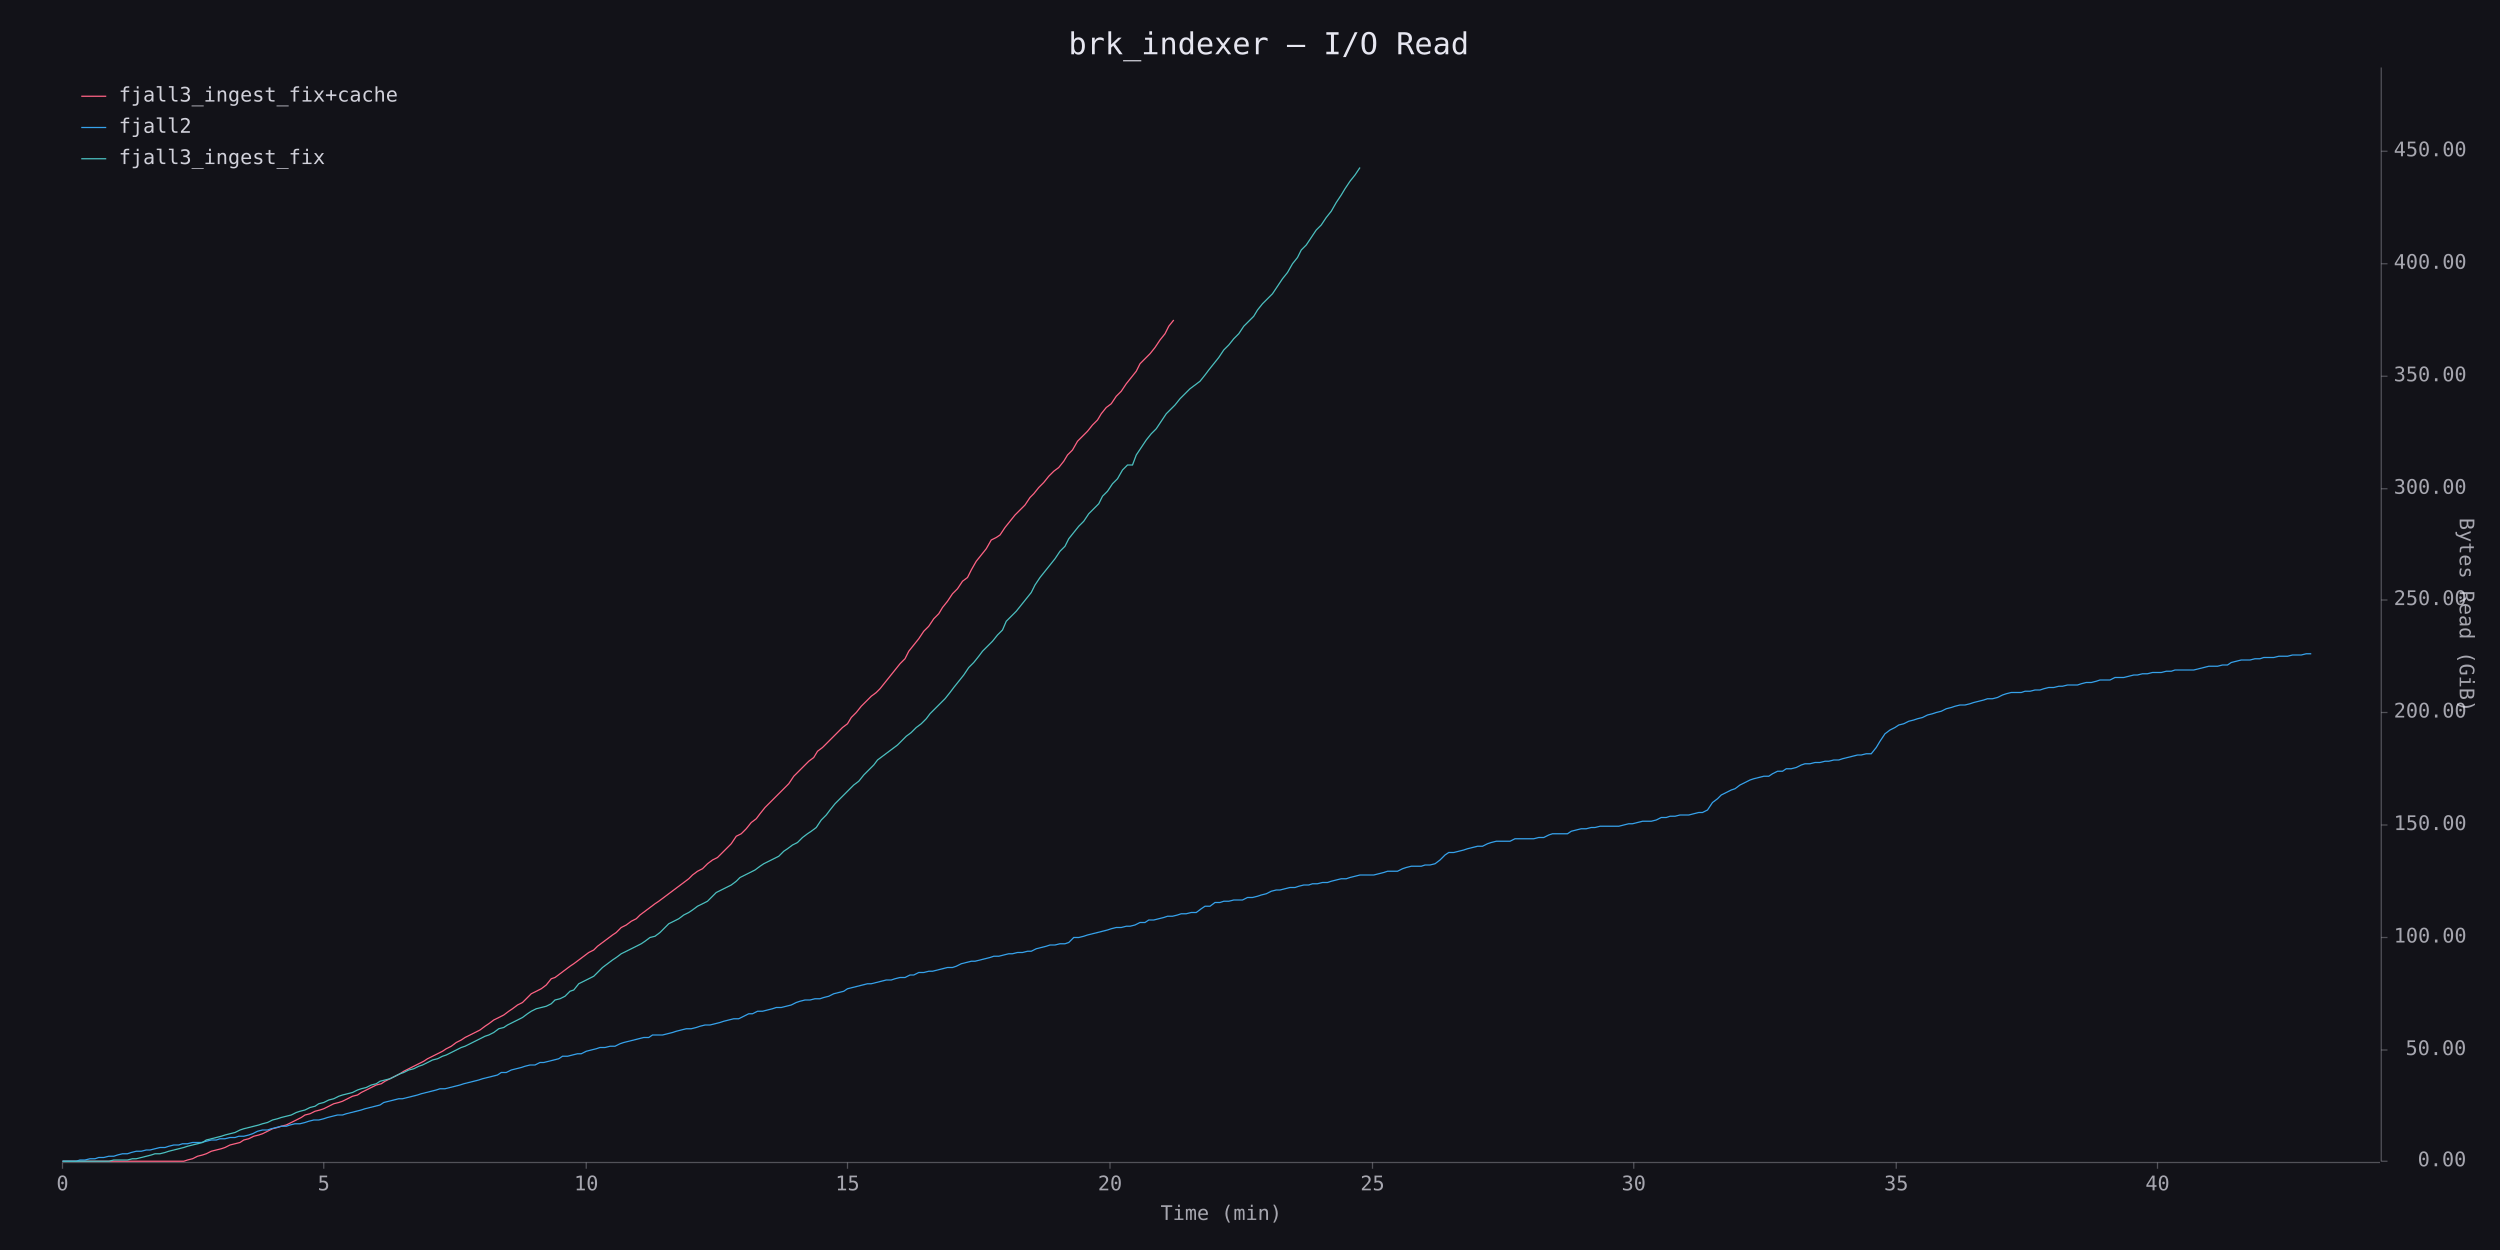
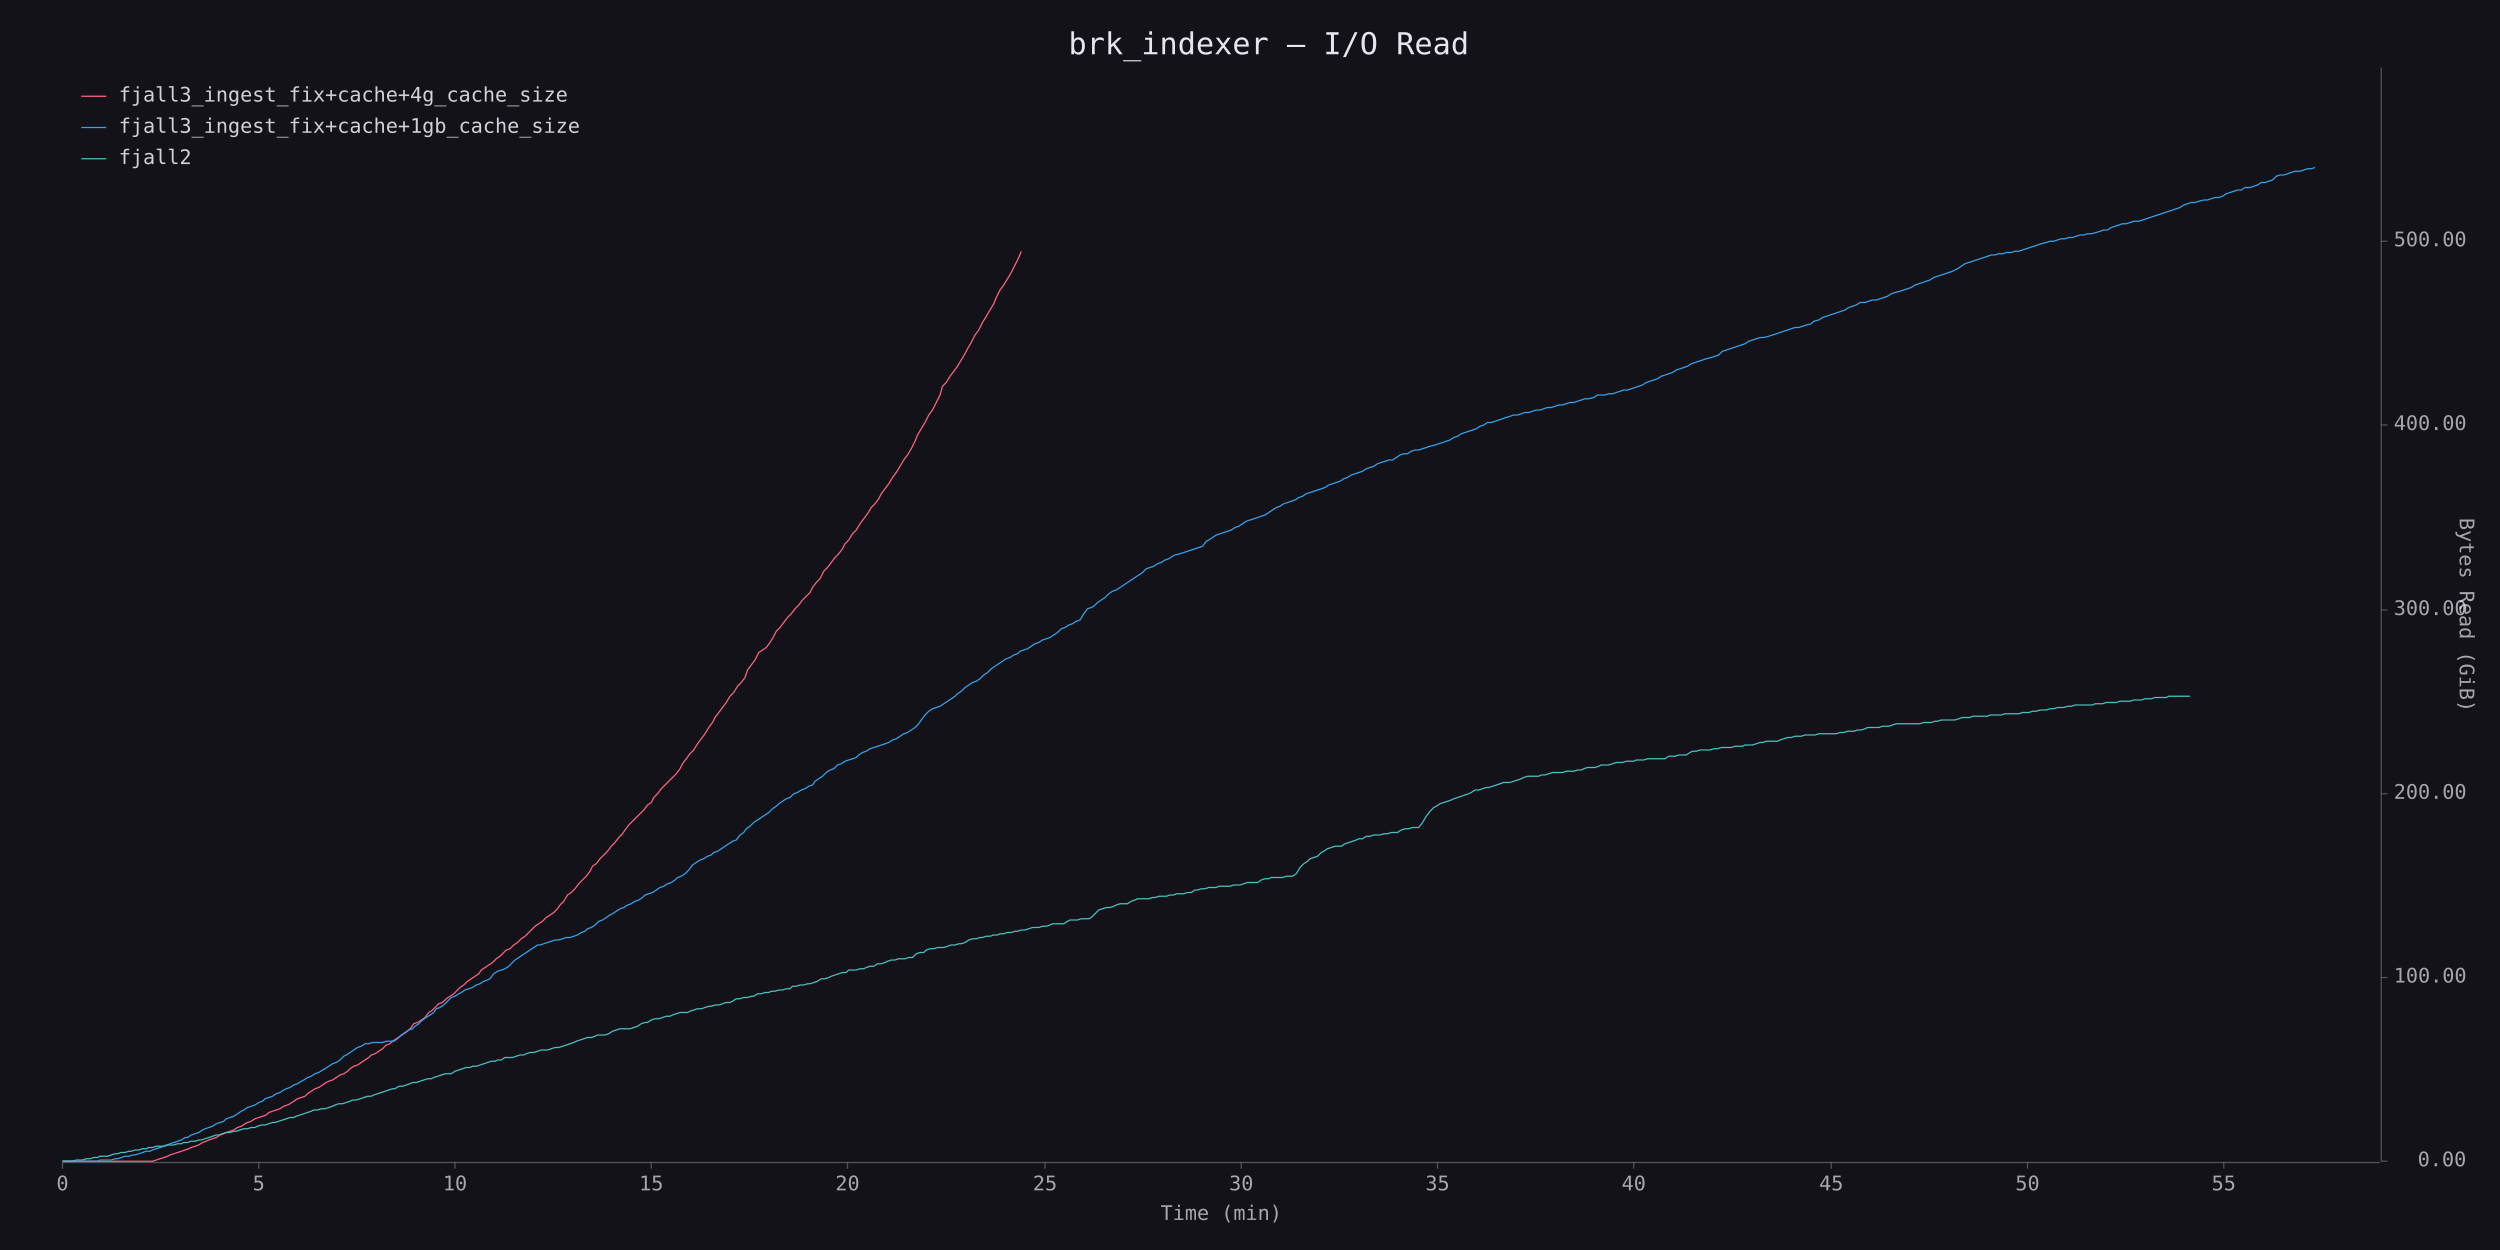
<svg xmlns="http://www.w3.org/2000/svg" width="2000" height="1000" viewBox="0 0 2000 1000">
  <rect x="0" y="0" width="2000" height="1000" opacity="1" fill="#121218" stroke="none" />
  <text x="1015" y="25" dy="0.76em" text-anchor="middle" font-family="monospace" font-size="24.194" opacity="1" fill="#E6E6F0">
brk_indexer — I/O Read
</text>
  <text x="977" y="980" dy="-0.5ex" text-anchor="middle" font-family="monospace" font-size="16.129" opacity="0.7" fill="#E6E6F0">
Time (min)
</text>
  <text x="1980" y="492" dy="0.76em" text-anchor="middle" font-family="monospace" font-size="16.129" opacity="0.7" fill="#E6E6F0" transform="rotate(90, 1980, 492)">
Bytes Read (GiB)
</text>
  <polyline fill="none" opacity="0.3" stroke="#E6E6F0" stroke-width="1" points="50,930 1904,930 " />
  <text x="50" y="940" dy="0.76em" text-anchor="middle" font-family="monospace" font-size="16.129" opacity="0.7" fill="#E6E6F0">
0
</text>
  <polyline fill="none" opacity="0.3" stroke="#E6E6F0" stroke-width="1" points="50,930 50,935 " />
-   <text x="259" y="940" dy="0.76em" text-anchor="middle" font-family="monospace" font-size="16.129" opacity="0.7" fill="#E6E6F0">
+   <text x="207" y="940" dy="0.76em" text-anchor="middle" font-family="monospace" font-size="16.129" opacity="0.7" fill="#E6E6F0">
5
</text>
-   <polyline fill="none" opacity="0.3" stroke="#E6E6F0" stroke-width="1" points="259,930 259,935 " />
-   <text x="469" y="940" dy="0.76em" text-anchor="middle" font-family="monospace" font-size="16.129" opacity="0.7" fill="#E6E6F0">
+   <polyline fill="none" opacity="0.3" stroke="#E6E6F0" stroke-width="1" points="207,930 207,935 " />
+   <text x="364" y="940" dy="0.76em" text-anchor="middle" font-family="monospace" font-size="16.129" opacity="0.7" fill="#E6E6F0">
10
</text>
-   <polyline fill="none" opacity="0.3" stroke="#E6E6F0" stroke-width="1" points="469,930 469,935 " />
-   <text x="678" y="940" dy="0.76em" text-anchor="middle" font-family="monospace" font-size="16.129" opacity="0.7" fill="#E6E6F0">
+   <polyline fill="none" opacity="0.3" stroke="#E6E6F0" stroke-width="1" points="364,930 364,935 " />
+   <text x="521" y="940" dy="0.76em" text-anchor="middle" font-family="monospace" font-size="16.129" opacity="0.7" fill="#E6E6F0">
15
</text>
-   <polyline fill="none" opacity="0.3" stroke="#E6E6F0" stroke-width="1" points="678,930 678,935 " />
-   <text x="888" y="940" dy="0.76em" text-anchor="middle" font-family="monospace" font-size="16.129" opacity="0.7" fill="#E6E6F0">
+   <polyline fill="none" opacity="0.3" stroke="#E6E6F0" stroke-width="1" points="521,930 521,935 " />
+   <text x="678" y="940" dy="0.76em" text-anchor="middle" font-family="monospace" font-size="16.129" opacity="0.7" fill="#E6E6F0">
20
</text>
-   <polyline fill="none" opacity="0.3" stroke="#E6E6F0" stroke-width="1" points="888,930 888,935 " />
-   <text x="1098" y="940" dy="0.76em" text-anchor="middle" font-family="monospace" font-size="16.129" opacity="0.7" fill="#E6E6F0">
+   <polyline fill="none" opacity="0.3" stroke="#E6E6F0" stroke-width="1" points="678,930 678,935 " />
+   <text x="836" y="940" dy="0.76em" text-anchor="middle" font-family="monospace" font-size="16.129" opacity="0.7" fill="#E6E6F0">
25
</text>
-   <polyline fill="none" opacity="0.3" stroke="#E6E6F0" stroke-width="1" points="1098,930 1098,935 " />
-   <text x="1307" y="940" dy="0.76em" text-anchor="middle" font-family="monospace" font-size="16.129" opacity="0.7" fill="#E6E6F0">
+   <polyline fill="none" opacity="0.3" stroke="#E6E6F0" stroke-width="1" points="836,930 836,935 " />
+   <text x="993" y="940" dy="0.76em" text-anchor="middle" font-family="monospace" font-size="16.129" opacity="0.7" fill="#E6E6F0">
30
</text>
-   <polyline fill="none" opacity="0.3" stroke="#E6E6F0" stroke-width="1" points="1307,930 1307,935 " />
-   <text x="1517" y="940" dy="0.76em" text-anchor="middle" font-family="monospace" font-size="16.129" opacity="0.7" fill="#E6E6F0">
+   <polyline fill="none" opacity="0.3" stroke="#E6E6F0" stroke-width="1" points="993,930 993,935 " />
+   <text x="1150" y="940" dy="0.76em" text-anchor="middle" font-family="monospace" font-size="16.129" opacity="0.7" fill="#E6E6F0">
35
</text>
-   <polyline fill="none" opacity="0.3" stroke="#E6E6F0" stroke-width="1" points="1517,930 1517,935 " />
-   <text x="1726" y="940" dy="0.76em" text-anchor="middle" font-family="monospace" font-size="16.129" opacity="0.7" fill="#E6E6F0">
+   <polyline fill="none" opacity="0.3" stroke="#E6E6F0" stroke-width="1" points="1150,930 1150,935 " />
+   <text x="1307" y="940" dy="0.76em" text-anchor="middle" font-family="monospace" font-size="16.129" opacity="0.7" fill="#E6E6F0">
40
</text>
-   <polyline fill="none" opacity="0.3" stroke="#E6E6F0" stroke-width="1" points="1726,930 1726,935 " />
+   <polyline fill="none" opacity="0.3" stroke="#E6E6F0" stroke-width="1" points="1307,930 1307,935 " />
+   <text x="1465" y="940" dy="0.76em" text-anchor="middle" font-family="monospace" font-size="16.129" opacity="0.7" fill="#E6E6F0">
+ 45
+ </text>
+   <polyline fill="none" opacity="0.3" stroke="#E6E6F0" stroke-width="1" points="1465,930 1465,935 " />
+   <text x="1622" y="940" dy="0.76em" text-anchor="middle" font-family="monospace" font-size="16.129" opacity="0.7" fill="#E6E6F0">
+ 50
+ </text>
+   <polyline fill="none" opacity="0.3" stroke="#E6E6F0" stroke-width="1" points="1622,930 1622,935 " />
+   <text x="1779" y="940" dy="0.76em" text-anchor="middle" font-family="monospace" font-size="16.129" opacity="0.7" fill="#E6E6F0">
+ 55
+ </text>
+   <polyline fill="none" opacity="0.3" stroke="#E6E6F0" stroke-width="1" points="1779,930 1779,935 " />
  <polyline fill="none" opacity="0.3" stroke="#E6E6F0" stroke-width="1" points="1905,54 1905,929 " />
  <text x="1973" y="929" dy="0.5ex" text-anchor="end" font-family="monospace" font-size="16.129" opacity="0.7" fill="#E6E6F0">
0.00
</text>
  <polyline fill="none" opacity="0.3" stroke="#E6E6F0" stroke-width="1" points="1905,929 1910,929 " />
-   <text x="1973" y="840" dy="0.5ex" text-anchor="end" font-family="monospace" font-size="16.129" opacity="0.7" fill="#E6E6F0">
- 50.00
- </text>
-   <polyline fill="none" opacity="0.3" stroke="#E6E6F0" stroke-width="1" points="1905,840 1910,840 " />
-   <text x="1915" y="750" dy="0.5ex" text-anchor="start" font-family="monospace" font-size="16.129" opacity="0.7" fill="#E6E6F0">
+   <text x="1915" y="782" dy="0.5ex" text-anchor="start" font-family="monospace" font-size="16.129" opacity="0.7" fill="#E6E6F0">
100.00
</text>
-   <polyline fill="none" opacity="0.3" stroke="#E6E6F0" stroke-width="1" points="1905,750 1910,750 " />
-   <text x="1915" y="660" dy="0.5ex" text-anchor="start" font-family="monospace" font-size="16.129" opacity="0.7" fill="#E6E6F0">
- 150.00
- </text>
-   <polyline fill="none" opacity="0.3" stroke="#E6E6F0" stroke-width="1" points="1905,660 1910,660 " />
-   <text x="1915" y="570" dy="0.5ex" text-anchor="start" font-family="monospace" font-size="16.129" opacity="0.7" fill="#E6E6F0">
+   <polyline fill="none" opacity="0.3" stroke="#E6E6F0" stroke-width="1" points="1905,782 1910,782 " />
+   <text x="1915" y="635" dy="0.5ex" text-anchor="start" font-family="monospace" font-size="16.129" opacity="0.7" fill="#E6E6F0">
200.00
</text>
-   <polyline fill="none" opacity="0.3" stroke="#E6E6F0" stroke-width="1" points="1905,570 1910,570 " />
-   <text x="1915" y="480" dy="0.5ex" text-anchor="start" font-family="monospace" font-size="16.129" opacity="0.7" fill="#E6E6F0">
- 250.00
- </text>
-   <polyline fill="none" opacity="0.3" stroke="#E6E6F0" stroke-width="1" points="1905,480 1910,480 " />
-   <text x="1915" y="391" dy="0.5ex" text-anchor="start" font-family="monospace" font-size="16.129" opacity="0.7" fill="#E6E6F0">
+   <polyline fill="none" opacity="0.3" stroke="#E6E6F0" stroke-width="1" points="1905,635 1910,635 " />
+   <text x="1915" y="488" dy="0.5ex" text-anchor="start" font-family="monospace" font-size="16.129" opacity="0.7" fill="#E6E6F0">
300.00
</text>
-   <polyline fill="none" opacity="0.3" stroke="#E6E6F0" stroke-width="1" points="1905,391 1910,391 " />
-   <text x="1915" y="301" dy="0.5ex" text-anchor="start" font-family="monospace" font-size="16.129" opacity="0.7" fill="#E6E6F0">
- 350.00
- </text>
-   <polyline fill="none" opacity="0.3" stroke="#E6E6F0" stroke-width="1" points="1905,301 1910,301 " />
-   <text x="1915" y="211" dy="0.5ex" text-anchor="start" font-family="monospace" font-size="16.129" opacity="0.7" fill="#E6E6F0">
+   <polyline fill="none" opacity="0.3" stroke="#E6E6F0" stroke-width="1" points="1905,488 1910,488 " />
+   <text x="1915" y="340" dy="0.5ex" text-anchor="start" font-family="monospace" font-size="16.129" opacity="0.7" fill="#E6E6F0">
400.00
</text>
-   <polyline fill="none" opacity="0.3" stroke="#E6E6F0" stroke-width="1" points="1905,211 1910,211 " />
-   <text x="1915" y="121" dy="0.5ex" text-anchor="start" font-family="monospace" font-size="16.129" opacity="0.7" fill="#E6E6F0">
- 450.00
+   <polyline fill="none" opacity="0.3" stroke="#E6E6F0" stroke-width="1" points="1905,340 1910,340 " />
+   <text x="1915" y="193" dy="0.5ex" text-anchor="start" font-family="monospace" font-size="16.129" opacity="0.7" fill="#E6E6F0">
+ 500.00
</text>
-   <polyline fill="none" opacity="0.3" stroke="#E6E6F0" stroke-width="1" points="1905,121 1910,121 " />
-   <polyline fill="none" opacity="1" stroke="#FF6384" stroke-width="1" points="50,929 53,929 57,929 61,929 64,929 68,929 72,929 76,929 79,929 83,929 87,929 91,929 94,929 98,929 102,929 106,929 109,929 113,929 117,929 120,929 124,929 128,929 132,929 135,929 139,929 143,929 147,929 150,928 154,927 158,925 162,924 165,923 169,921 173,920 177,919 180,918 184,916 188,915 192,914 195,912 199,911 203,909 207,908 210,907 214,905 218,903 222,902 225,901 229,900 233,898 237,896 241,894 244,892 248,891 252,889 256,888 259,887 263,885 267,883 271,882 274,881 278,879 282,877 286,876 289,874 293,872 297,870 301,868 305,867 308,865 312,863 316,861 320,859 323,857 327,855 331,853 335,851 339,849 342,847 346,845 350,843 354,841 357,839 361,837 365,834 369,832 372,830 376,828 380,826 384,824 388,821 391,819 395,816 399,814 403,812 407,809 410,807 414,804 418,802 422,798 425,795 429,793 433,791 437,788 441,783 444,782 448,779 452,776 456,773 459,771 463,768 467,765 471,762 475,760 478,757 482,754 486,751 490,748 493,746 497,742 501,740 505,737 509,735 512,732 516,729 520,726 524,723 527,721 531,718 535,715 539,712 543,709 547,706 551,703 554,700 558,697 562,695 566,691 570,688 574,686 578,682 581,679 585,675 589,669 593,667 597,663 601,658 605,655 608,651 612,646 616,642 620,638 624,634 628,630 631,627 635,621 639,617 643,613 647,609 651,606 654,601 658,598 662,594 666,590 670,586 674,582 678,579 681,574 685,570 689,565 693,561 697,557 701,554 704,551 708,546 712,541 716,536 720,531 724,527 727,521 731,516 735,511 739,505 743,501 747,495 751,491 754,486 758,481 762,475 766,471 770,465 774,462 777,456 781,449 785,444 789,439 793,432 797,430 800,428 804,422 808,417 812,412 816,408 820,404 824,398 827,395 831,390 835,386 839,381 843,377 847,374 851,369 854,364 858,360 862,353 866,349 870,345 874,340 878,336 881,331 885,326 889,323 893,317 897,313 901,307 905,302 909,297 912,291 916,287 920,283 924,278 928,272 932,267 935,261 939,256 " />
-   <polyline fill="none" opacity="1" stroke="#36A2EB" stroke-width="1" points="50,929 53,929 57,929 61,929 64,928 68,928 72,927 76,927 79,926 83,926 87,925 91,925 94,924 98,923 102,923 105,922 109,921 113,921 117,920 120,920 124,919 128,918 132,918 135,917 139,916 143,916 146,915 150,915 154,914 158,914 161,914 165,913 169,912 173,912 176,911 180,911 184,910 188,910 191,909 195,909 199,908 202,907 206,905 210,904 214,904 217,903 221,902 225,901 229,901 232,900 236,899 240,899 244,898 247,897 251,896 255,896 259,895 262,894 266,893 270,892 274,892 277,891 281,890 285,889 289,888 292,887 296,886 300,885 304,884 307,882 311,881 315,880 319,879 322,879 326,878 330,877 334,876 337,875 341,874 345,873 349,872 352,871 356,871 360,870 364,869 368,868 371,867 375,866 379,865 383,864 386,863 390,862 394,861 398,860 401,858 405,858 409,856 413,855 417,854 420,853 424,852 428,852 432,850 435,850 439,849 443,848 447,847 450,845 454,845 458,844 462,843 465,843 469,841 473,840 477,839 480,838 484,838 488,837 492,837 496,835 499,834 503,833 507,832 511,831 515,830 519,830 522,828 526,828 530,828 534,827 538,826 541,825 545,824 549,823 553,823 557,822 560,821 564,820 568,820 572,819 576,818 579,817 583,816 587,815 591,815 595,813 599,811 602,811 606,809 610,809 614,808 618,807 621,806 625,806 629,805 633,804 637,802 640,801 644,800 648,800 652,799 656,799 659,798 663,797 667,795 671,794 675,793 678,791 682,790 686,789 690,788 694,787 697,787 701,786 705,785 709,784 713,784 716,783 720,782 724,782 728,780 731,780 735,778 739,778 743,777 746,777 750,776 754,775 758,774 762,774 765,773 769,771 773,770 777,769 780,769 784,768 788,767 792,766 795,765 799,765 803,764 807,763 810,763 814,762 818,762 822,761 825,761 829,759 833,758 837,757 840,756 844,756 848,755 852,755 855,754 859,750 863,750 867,749 870,748 874,747 878,746 882,745 886,744 889,743 893,742 897,742 901,741 904,741 908,740 912,738 916,738 919,736 923,736 927,735 931,734 934,733 938,733 942,732 945,731 949,731 953,730 957,730 961,727 964,725 968,725 972,722 976,722 979,721 983,721 987,720 991,720 994,720 998,718 1002,718 1006,717 1009,716 1013,715 1017,713 1021,712 1024,712 1028,711 1032,710 1036,710 1039,709 1043,708 1047,708 1050,707 1054,707 1058,706 1062,706 1065,705 1069,704 1073,703 1077,703 1080,702 1084,701 1088,700 1092,700 1095,700 1099,700 1103,699 1107,698 1110,697 1114,697 1118,697 1122,695 1125,694 1129,693 1133,693 1137,693 1140,692 1144,692 1148,691 1152,688 1156,684 1159,682 1163,682 1167,681 1171,680 1174,679 1178,678 1182,677 1186,677 1190,675 1193,674 1197,673 1201,673 1205,673 1208,673 1212,671 1216,671 1220,671 1223,671 1227,671 1231,670 1235,670 1239,668 1242,667 1246,667 1250,667 1254,667 1257,665 1261,664 1265,663 1269,663 1273,662 1276,662 1280,661 1284,661 1288,661 1291,661 1295,661 1299,660 1303,659 1306,659 1310,658 1314,657 1318,657 1321,657 1325,656 1329,654 1333,654 1336,653 1340,653 1344,652 1347,652 1351,652 1355,651 1359,650 1362,650 1366,648 1370,642 1374,639 1377,636 1381,634 1385,632 1388,631 1392,628 1396,626 1400,624 1403,623 1407,622 1411,621 1415,621 1418,619 1422,617 1426,617 1429,615 1433,615 1437,614 1441,612 1444,611 1448,611 1452,610 1456,610 1460,609 1463,609 1467,608 1471,608 1474,607 1478,606 1482,605 1486,604 1489,604 1493,603 1497,603 1501,598 1504,593 1508,587 1512,584 1516,582 1519,580 1523,579 1527,577 1531,576 1534,575 1538,574 1542,572 1546,571 1549,570 1553,569 1557,567 1561,566 1564,565 1568,564 1572,564 1576,563 1579,562 1583,561 1587,560 1590,559 1594,559 1598,558 1602,556 1605,555 1609,554 1613,554 1617,554 1620,553 1624,553 1628,552 1632,552 1635,551 1639,550 1643,550 1647,549 1650,549 1654,548 1658,548 1662,548 1665,547 1669,546 1673,546 1677,545 1680,544 1684,544 1688,544 1692,542 1695,542 1699,542 1703,541 1707,540 1710,540 1714,539 1718,539 1722,538 1725,538 1729,538 1733,537 1737,537 1740,536 1744,536 1748,536 1752,536 1755,536 1759,535 1763,534 1767,533 1770,533 1774,533 1778,532 1782,532 1785,530 1789,529 1793,528 1797,528 1800,528 1804,527 1808,527 1811,526 1815,526 1819,526 1823,525 1826,525 1830,525 1834,524 1838,524 1841,524 1845,523 1849,523 " />
-   <polyline fill="none" opacity="1" stroke="#4BC0C0" stroke-width="1" points="50,929 53,929 57,929 61,929 64,929 68,929 72,929 76,929 79,929 83,929 87,929 91,928 94,928 98,928 102,928 106,927 109,927 113,926 117,925 121,924 124,923 128,923 132,922 135,921 139,920 143,919 147,918 150,917 154,916 158,915 162,914 165,912 169,911 173,910 177,909 180,908 184,907 188,906 192,904 195,903 199,902 203,901 207,900 210,899 214,898 218,896 222,895 225,894 229,893 233,892 237,890 240,889 244,888 248,886 252,885 255,883 259,882 263,880 267,879 271,877 274,876 278,875 282,874 286,872 289,871 293,870 297,868 301,867 304,865 308,864 312,863 316,861 320,859 323,858 327,856 331,855 335,853 338,852 342,850 346,848 350,847 354,845 357,844 361,842 365,840 369,838 372,837 376,835 380,833 384,831 388,829 391,828 395,826 399,823 403,822 406,820 410,818 414,816 418,814 422,811 425,809 429,807 433,806 437,805 441,803 444,800 448,799 452,797 456,793 459,792 463,787 467,785 471,783 475,781 478,778 482,774 486,771 490,768 493,766 497,763 501,761 505,759 509,757 513,755 516,753 520,750 524,749 528,746 532,742 535,739 539,737 543,735 547,732 551,730 554,728 558,725 562,723 566,721 570,717 573,714 577,712 581,710 585,708 589,705 592,702 596,700 600,698 604,696 608,693 611,691 615,689 619,687 623,685 627,681 630,679 634,676 638,674 642,670 646,667 649,665 653,662 657,656 661,652 664,648 668,643 672,639 676,635 680,631 683,628 687,625 691,620 695,616 699,612 702,608 706,605 710,602 714,599 718,596 722,592 725,589 729,586 733,582 737,579 741,575 744,571 748,567 752,563 756,559 760,554 763,550 767,545 771,540 775,534 779,530 783,525 786,521 790,517 794,513 798,508 802,504 805,497 809,493 813,489 817,484 821,479 825,474 828,468 832,462 836,457 840,452 844,447 848,441 852,437 855,431 859,426 863,421 867,417 871,411 875,407 879,403 882,397 886,393 890,387 894,383 898,376 902,372 906,372 909,364 913,358 917,352 921,347 925,343 929,337 933,331 936,328 940,324 944,319 948,315 952,311 956,308 960,305 964,300 967,296 971,291 975,286 979,280 983,276 987,271 991,267 995,261 999,257 1003,253 1006,248 1010,243 1014,239 1018,235 1022,229 1026,223 1030,218 1034,211 1038,206 1041,200 1045,196 1049,190 1053,184 1057,180 1061,174 1065,169 1069,162 1073,156 1076,151 1080,145 1084,140 1088,134 " />
-   <rect x="55" y="59" width="272" height="86" opacity="0.98" fill="#121218" stroke="none" />
-   <rect x="55" y="59" width="272" height="86" opacity="1" fill="none" stroke="#121218" />
+   <polyline fill="none" opacity="0.3" stroke="#E6E6F0" stroke-width="1" points="1905,193 1910,193 " />
+   <polyline fill="none" opacity="1" stroke="#FF6384" stroke-width="1" points="50,929 52,929 55,929 58,929 61,929 64,929 66,929 69,929 72,929 75,929 78,929 80,929 83,929 86,929 89,929 92,929 94,929 97,929 100,929 103,929 106,929 108,929 111,929 114,929 117,929 120,929 122,929 125,928 128,927 131,926 134,925 136,924 139,923 142,922 145,921 148,920 151,919 153,918 156,917 159,916 162,914 165,913 167,912 170,911 173,910 176,908 179,907 181,906 184,905 187,904 190,902 193,901 196,899 198,898 201,897 204,895 207,894 210,893 213,892 215,890 218,889 221,888 224,887 227,885 230,884 232,883 235,881 238,879 241,878 244,877 246,875 249,873 252,871 255,870 258,868 261,866 263,865 266,864 269,862 272,860 275,859 278,857 280,855 283,853 286,852 289,850 292,848 295,846 297,844 300,843 303,841 306,839 309,836 312,835 314,833 317,831 320,829 323,827 326,825 329,822 331,819 334,818 337,816 340,814 343,810 346,808 348,806 351,803 354,802 357,799 360,797 363,795 366,792 368,790 371,788 374,785 377,783 380,781 383,779 385,776 388,774 391,772 394,770 397,767 400,765 402,763 405,760 408,759 411,756 414,754 417,751 420,749 423,746 425,744 428,741 431,739 434,737 437,734 440,732 443,730 446,727 448,724 451,721 454,716 457,714 460,711 463,707 466,704 469,701 472,697 474,693 477,691 480,687 483,684 486,681 489,677 492,674 495,670 498,667 500,664 503,660 506,657 509,654 512,651 515,648 518,644 521,642 523,638 526,635 529,631 532,628 535,625 538,622 541,619 544,615 546,611 549,607 552,603 555,600 558,595 561,591 564,587 567,582 570,578 572,574 575,570 578,566 581,562 584,557 587,554 590,549 593,546 596,542 598,536 601,532 604,528 607,522 610,520 613,518 616,514 619,509 621,505 624,502 627,498 630,494 633,491 636,487 639,484 642,480 645,477 648,474 650,470 653,466 656,463 659,457 662,454 665,450 668,446 671,443 674,439 676,435 679,432 682,427 685,424 688,419 691,415 694,411 697,406 700,403 703,399 705,395 708,391 711,387 714,382 717,378 720,373 723,368 726,364 729,359 732,353 734,348 737,343 740,338 743,332 746,328 749,322 752,316 754,309 757,306 760,301 763,297 766,293 769,288 772,283 774,279 777,274 780,268 783,264 786,258 789,253 792,248 795,243 797,238 800,232 803,228 806,223 809,218 812,212 815,206 817,201 " />
+   <polyline fill="none" opacity="1" stroke="#36A2EB" stroke-width="1" points="50,929 52,929 55,929 58,929 61,929 64,929 66,929 69,929 72,929 75,929 78,929 80,928 83,928 86,928 89,928 92,927 94,927 97,926 100,925 103,925 106,924 108,924 111,923 114,922 117,921 120,921 122,920 125,919 128,918 131,917 134,916 136,915 139,914 142,913 145,912 148,910 150,910 153,908 156,907 159,906 162,904 164,903 167,902 170,901 173,899 176,898 179,897 181,895 184,894 187,893 190,891 193,889 195,888 198,886 201,885 204,884 207,882 210,881 212,879 215,878 218,877 221,875 224,874 227,872 229,871 232,870 235,868 238,867 241,865 243,864 246,862 249,861 252,859 255,858 258,856 260,855 263,853 266,851 269,850 272,848 275,845 277,844 280,842 283,840 286,838 289,837 292,835 295,835 298,834 301,834 303,834 306,834 309,833 312,833 315,833 318,831 321,828 324,826 327,824 330,823 332,821 335,819 338,816 341,814 344,812 347,810 349,807 352,806 355,804 358,801 361,798 364,797 367,795 369,794 372,792 375,791 378,790 381,788 384,787 387,785 390,784 392,783 395,779 398,777 401,776 404,775 407,773 410,770 412,768 415,766 418,764 421,762 424,760 427,758 430,756 432,756 435,755 438,754 441,753 444,752 447,752 450,751 453,750 456,750 459,749 462,748 465,746 468,745 470,743 473,742 476,740 479,737 482,736 485,734 488,732 490,731 493,729 496,727 499,726 502,724 505,723 508,721 511,720 514,718 516,716 519,715 522,714 525,712 528,710 531,709 534,707 537,706 540,704 542,702 545,701 548,699 551,696 554,692 557,690 560,688 563,687 566,685 569,684 571,682 574,681 577,679 580,677 583,675 586,673 589,672 592,668 595,666 597,663 600,661 603,658 606,656 609,654 612,652 615,650 618,647 621,645 623,643 626,641 629,639 632,638 635,635 638,634 641,632 644,631 647,629 650,628 652,625 655,623 658,621 661,618 664,616 667,615 670,612 673,611 676,609 679,608 682,607 685,606 687,604 690,602 693,601 696,599 699,598 702,597 705,596 708,595 711,594 714,592 717,591 720,589 723,587 726,586 729,584 732,582 735,579 737,576 740,572 743,569 746,567 749,566 752,565 755,563 758,561 761,559 764,557 766,555 769,553 772,550 775,548 778,546 781,545 784,543 787,540 790,538 793,535 796,533 799,531 802,529 805,527 808,526 811,524 814,523 816,521 819,520 822,519 825,517 828,515 831,514 834,512 837,511 840,510 843,508 846,506 849,503 852,502 855,500 858,499 861,497 864,496 867,491 870,487 873,486 875,485 878,482 881,480 884,478 887,475 890,473 893,472 896,470 899,468 902,466 905,464 908,462 911,460 914,458 917,455 920,454 923,453 926,451 929,450 932,448 935,447 938,445 940,444 944,443 947,442 950,441 953,440 956,439 959,438 962,437 965,433 967,432 970,430 973,428 976,427 979,426 982,425 985,424 988,422 991,421 994,419 997,417 1000,416 1003,415 1006,414 1009,413 1012,412 1015,410 1018,408 1021,406 1024,405 1027,403 1030,402 1033,401 1036,400 1039,398 1042,397 1045,395 1048,394 1051,393 1054,392 1057,391 1060,390 1063,388 1066,387 1069,386 1072,385 1075,383 1078,382 1081,380 1084,379 1087,378 1090,377 1093,375 1096,374 1099,373 1102,371 1105,370 1108,369 1111,368 1114,368 1117,366 1120,364 1123,363 1126,363 1129,361 1132,360 1135,360 1138,359 1141,358 1144,357 1148,356 1151,355 1154,354 1157,353 1160,352 1163,350 1166,349 1169,347 1172,346 1175,345 1178,344 1181,343 1184,341 1187,340 1190,338 1193,338 1196,337 1199,336 1202,335 1205,334 1208,333 1211,332 1214,332 1217,331 1220,330 1223,330 1226,329 1229,328 1232,328 1235,327 1238,326 1241,326 1244,325 1247,324 1250,324 1253,323 1256,322 1259,322 1262,321 1265,320 1268,319 1271,319 1275,318 1278,316 1281,316 1284,316 1287,315 1290,315 1293,314 1296,313 1299,312 1302,312 1305,311 1308,310 1311,309 1314,308 1317,306 1320,305 1323,304 1326,303 1329,301 1332,300 1335,299 1338,298 1341,296 1344,295 1347,294 1350,293 1353,291 1356,290 1359,289 1362,288 1365,287 1369,286 1372,285 1375,284 1378,281 1381,280 1384,279 1387,278 1390,277 1393,276 1396,275 1399,273 1402,272 1405,271 1408,270 1411,270 1415,269 1418,268 1421,267 1424,266 1427,265 1430,264 1433,263 1436,262 1439,262 1442,261 1445,260 1449,259 1451,257 1455,256 1458,254 1461,253 1464,252 1467,251 1470,250 1473,249 1476,248 1479,246 1482,245 1485,244 1488,242 1492,242 1495,241 1498,240 1501,240 1504,239 1507,238 1510,237 1513,235 1516,234 1520,233 1523,232 1526,231 1529,230 1532,228 1535,227 1538,226 1541,225 1544,224 1547,222 1550,221 1553,220 1556,219 1559,218 1562,217 1566,215 1569,213 1572,211 1575,210 1578,209 1581,208 1584,207 1587,206 1590,205 1593,204 1596,204 1599,203 1602,203 1605,202 1609,202 1612,201 1615,201 1618,200 1621,199 1624,198 1627,197 1630,196 1633,195 1637,194 1640,193 1643,193 1646,192 1649,191 1652,191 1655,190 1658,190 1661,189 1664,188 1667,188 1670,187 1673,187 1677,186 1680,185 1683,184 1686,184 1689,182 1692,181 1695,180 1698,179 1701,179 1704,178 1707,177 1711,177 1714,176 1717,175 1720,174 1723,173 1726,172 1729,171 1732,170 1735,169 1738,168 1741,167 1744,166 1747,164 1750,163 1753,162 1756,162 1759,161 1763,160 1766,160 1769,159 1772,158 1775,158 1778,157 1781,155 1784,154 1787,153 1790,152 1793,152 1796,150 1800,150 1803,149 1806,148 1809,146 1812,146 1815,145 1818,144 1821,141 1824,140 1827,140 1830,139 1833,138 1836,137 1840,137 1843,136 1846,135 1849,135 1852,134 " />
+   <polyline fill="none" opacity="1" stroke="#4BC0C0" stroke-width="1" points="50,929 52,929 55,929 58,929 61,928 64,928 66,928 69,927 72,927 75,926 78,926 80,925 83,925 86,925 89,924 92,923 94,923 97,922 100,922 103,921 105,921 108,920 111,920 114,919 117,919 119,918 122,918 125,917 128,917 131,917 133,916 136,916 139,916 142,915 145,915 147,914 150,914 153,913 156,913 159,912 161,912 164,911 167,910 170,909 173,908 175,908 178,907 181,906 184,906 187,905 189,905 192,904 195,903 198,903 201,902 204,902 206,901 209,900 212,900 215,899 218,898 220,898 223,897 226,896 229,895 232,894 235,894 237,893 240,892 243,891 246,890 249,889 251,888 254,888 257,887 260,887 263,886 266,885 268,884 271,883 274,883 277,882 280,881 282,880 285,880 288,879 291,878 294,877 297,877 299,876 302,875 305,874 308,873 311,872 314,871 316,871 319,869 322,869 325,868 328,867 330,866 333,866 336,865 339,864 342,863 345,863 347,862 350,861 353,860 356,859 359,859 361,859 364,857 367,856 370,855 373,854 376,854 378,853 381,853 384,852 387,851 390,850 393,849 396,849 398,848 401,848 404,846 407,846 410,846 413,845 416,844 419,844 421,843 424,842 427,842 430,841 433,840 436,840 438,840 441,839 444,838 447,838 450,837 453,836 456,835 459,834 461,833 464,832 467,831 470,830 473,830 476,829 478,828 481,828 484,828 487,827 490,825 493,824 496,823 498,823 501,823 504,823 507,822 510,821 513,819 516,818 518,818 521,816 524,815 527,815 530,814 533,813 536,813 538,812 541,811 544,810 547,810 550,810 552,809 555,808 558,807 561,807 564,806 567,805 569,805 572,804 575,804 578,803 581,802 584,802 586,801 589,799 592,799 595,798 598,798 601,797 603,797 606,795 609,795 612,794 615,794 617,793 620,793 623,792 626,792 629,791 632,791 634,789 637,789 640,788 643,788 646,787 648,787 651,786 654,785 657,783 660,783 663,782 665,781 668,780 671,779 674,778 677,778 679,776 682,776 685,776 688,775 691,775 693,774 696,773 699,773 702,771 705,771 708,770 710,769 713,768 716,768 719,767 722,767 724,767 727,766 730,766 733,763 736,762 739,762 741,760 744,759 747,759 750,758 753,758 755,758 758,757 761,756 764,756 767,755 769,755 772,754 775,752 778,751 781,751 784,750 786,750 789,749 792,749 795,748 798,748 800,747 803,747 806,746 809,746 812,745 814,745 817,744 820,744 823,743 826,742 828,742 831,742 834,741 837,741 840,740 842,739 845,739 848,739 851,739 854,737 856,736 859,736 862,736 865,735 868,735 871,735 873,734 876,731 879,728 882,727 885,726 888,726 891,725 893,724 896,723 899,723 902,723 905,721 908,720 910,719 913,719 916,719 919,719 922,718 924,718 927,717 930,717 933,717 936,716 939,716 941,715 944,715 947,715 950,714 953,714 956,712 958,712 961,711 964,711 967,710 970,710 973,710 975,709 978,709 981,709 984,709 987,708 989,708 992,708 995,707 998,706 1001,706 1003,706 1006,706 1009,704 1012,703 1015,703 1017,702 1020,702 1023,702 1026,702 1029,701 1031,701 1034,701 1037,699 1040,694 1043,691 1046,689 1048,687 1051,686 1054,685 1057,682 1059,681 1062,679 1065,678 1068,677 1071,677 1073,677 1076,675 1079,674 1082,673 1085,672 1087,671 1090,671 1093,669 1096,669 1099,668 1101,668 1104,668 1107,667 1110,667 1113,666 1116,666 1118,666 1121,664 1124,663 1127,663 1130,662 1132,662 1135,662 1138,658 1141,653 1144,649 1147,646 1149,645 1152,643 1155,642 1158,641 1161,640 1163,639 1166,638 1169,637 1172,636 1175,635 1177,634 1180,632 1183,632 1186,631 1189,630 1191,630 1194,629 1197,628 1200,627 1203,626 1205,626 1208,626 1211,625 1214,624 1217,623 1219,622 1222,621 1225,621 1228,621 1231,621 1233,620 1236,620 1239,619 1242,618 1245,618 1248,618 1250,618 1253,617 1256,617 1259,617 1262,616 1265,616 1267,615 1270,614 1273,614 1276,614 1279,613 1281,612 1284,612 1287,612 1290,611 1293,610 1295,610 1298,610 1301,609 1304,609 1307,609 1309,608 1312,608 1315,608 1318,607 1321,607 1323,607 1326,607 1329,607 1332,607 1335,605 1338,605 1340,605 1343,604 1346,604 1349,604 1352,602 1354,601 1357,601 1360,600 1363,600 1366,600 1368,600 1371,599 1374,599 1377,598 1380,598 1382,598 1385,598 1388,597 1391,597 1394,597 1396,596 1399,596 1402,596 1405,595 1408,594 1410,594 1413,593 1416,593 1419,593 1422,593 1424,592 1427,591 1430,590 1433,590 1436,589 1438,589 1441,589 1444,588 1447,588 1450,588 1452,588 1455,587 1458,587 1461,587 1464,587 1466,587 1469,587 1472,586 1475,586 1478,585 1480,585 1483,585 1486,584 1489,584 1492,583 1494,582 1497,582 1500,582 1503,582 1506,581 1508,581 1511,581 1514,580 1517,579 1520,579 1522,579 1525,579 1528,579 1531,579 1534,579 1536,579 1539,578 1542,578 1545,578 1548,577 1550,577 1553,576 1556,576 1559,576 1562,576 1564,576 1567,575 1570,574 1573,574 1576,574 1578,573 1581,573 1584,573 1587,573 1590,573 1592,572 1595,572 1598,572 1601,572 1604,571 1606,571 1609,571 1612,571 1615,571 1618,570 1620,570 1623,570 1626,569 1629,569 1632,568 1634,568 1637,568 1640,567 1643,567 1646,566 1648,566 1651,566 1654,565 1657,565 1660,564 1662,564 1665,564 1668,564 1671,564 1674,564 1676,563 1679,563 1682,563 1685,562 1688,562 1690,562 1693,562 1696,561 1699,561 1702,561 1704,561 1707,560 1710,560 1713,560 1716,559 1719,559 1721,559 1724,558 1727,558 1730,558 1733,558 1735,557 1738,557 1741,557 1744,557 1747,557 1749,557 1752,557 " />
+   <rect x="55" y="59" width="417" height="86" opacity="0.98" fill="#121218" stroke="none" />
+   <rect x="55" y="59" width="417" height="86" opacity="1" fill="none" stroke="#121218" />
  <text x="95" y="69" dy="0.76em" text-anchor="start" font-family="monospace" font-size="16.129" opacity="0.9" fill="#E6E6F0">
- fjall3_ingest_fix+cache
+ fjall3_ingest_fix+cache+4g_cache_size
</text>
  <text x="95" y="94" dy="0.76em" text-anchor="start" font-family="monospace" font-size="16.129" opacity="0.9" fill="#E6E6F0">
- fjall2
+ fjall3_ingest_fix+cache+1gb_cache_size
</text>
  <text x="95" y="119" dy="0.76em" text-anchor="start" font-family="monospace" font-size="16.129" opacity="0.9" fill="#E6E6F0">
- fjall3_ingest_fix
+ fjall2
</text>
  <polyline fill="none" opacity="1" stroke="#FF6384" stroke-width="1" points="65,77 85,77 " />
  <polyline fill="none" opacity="1" stroke="#36A2EB" stroke-width="1" points="65,102 85,102 " />
  <polyline fill="none" opacity="1" stroke="#4BC0C0" stroke-width="1" points="65,127 85,127 " />
</svg>
